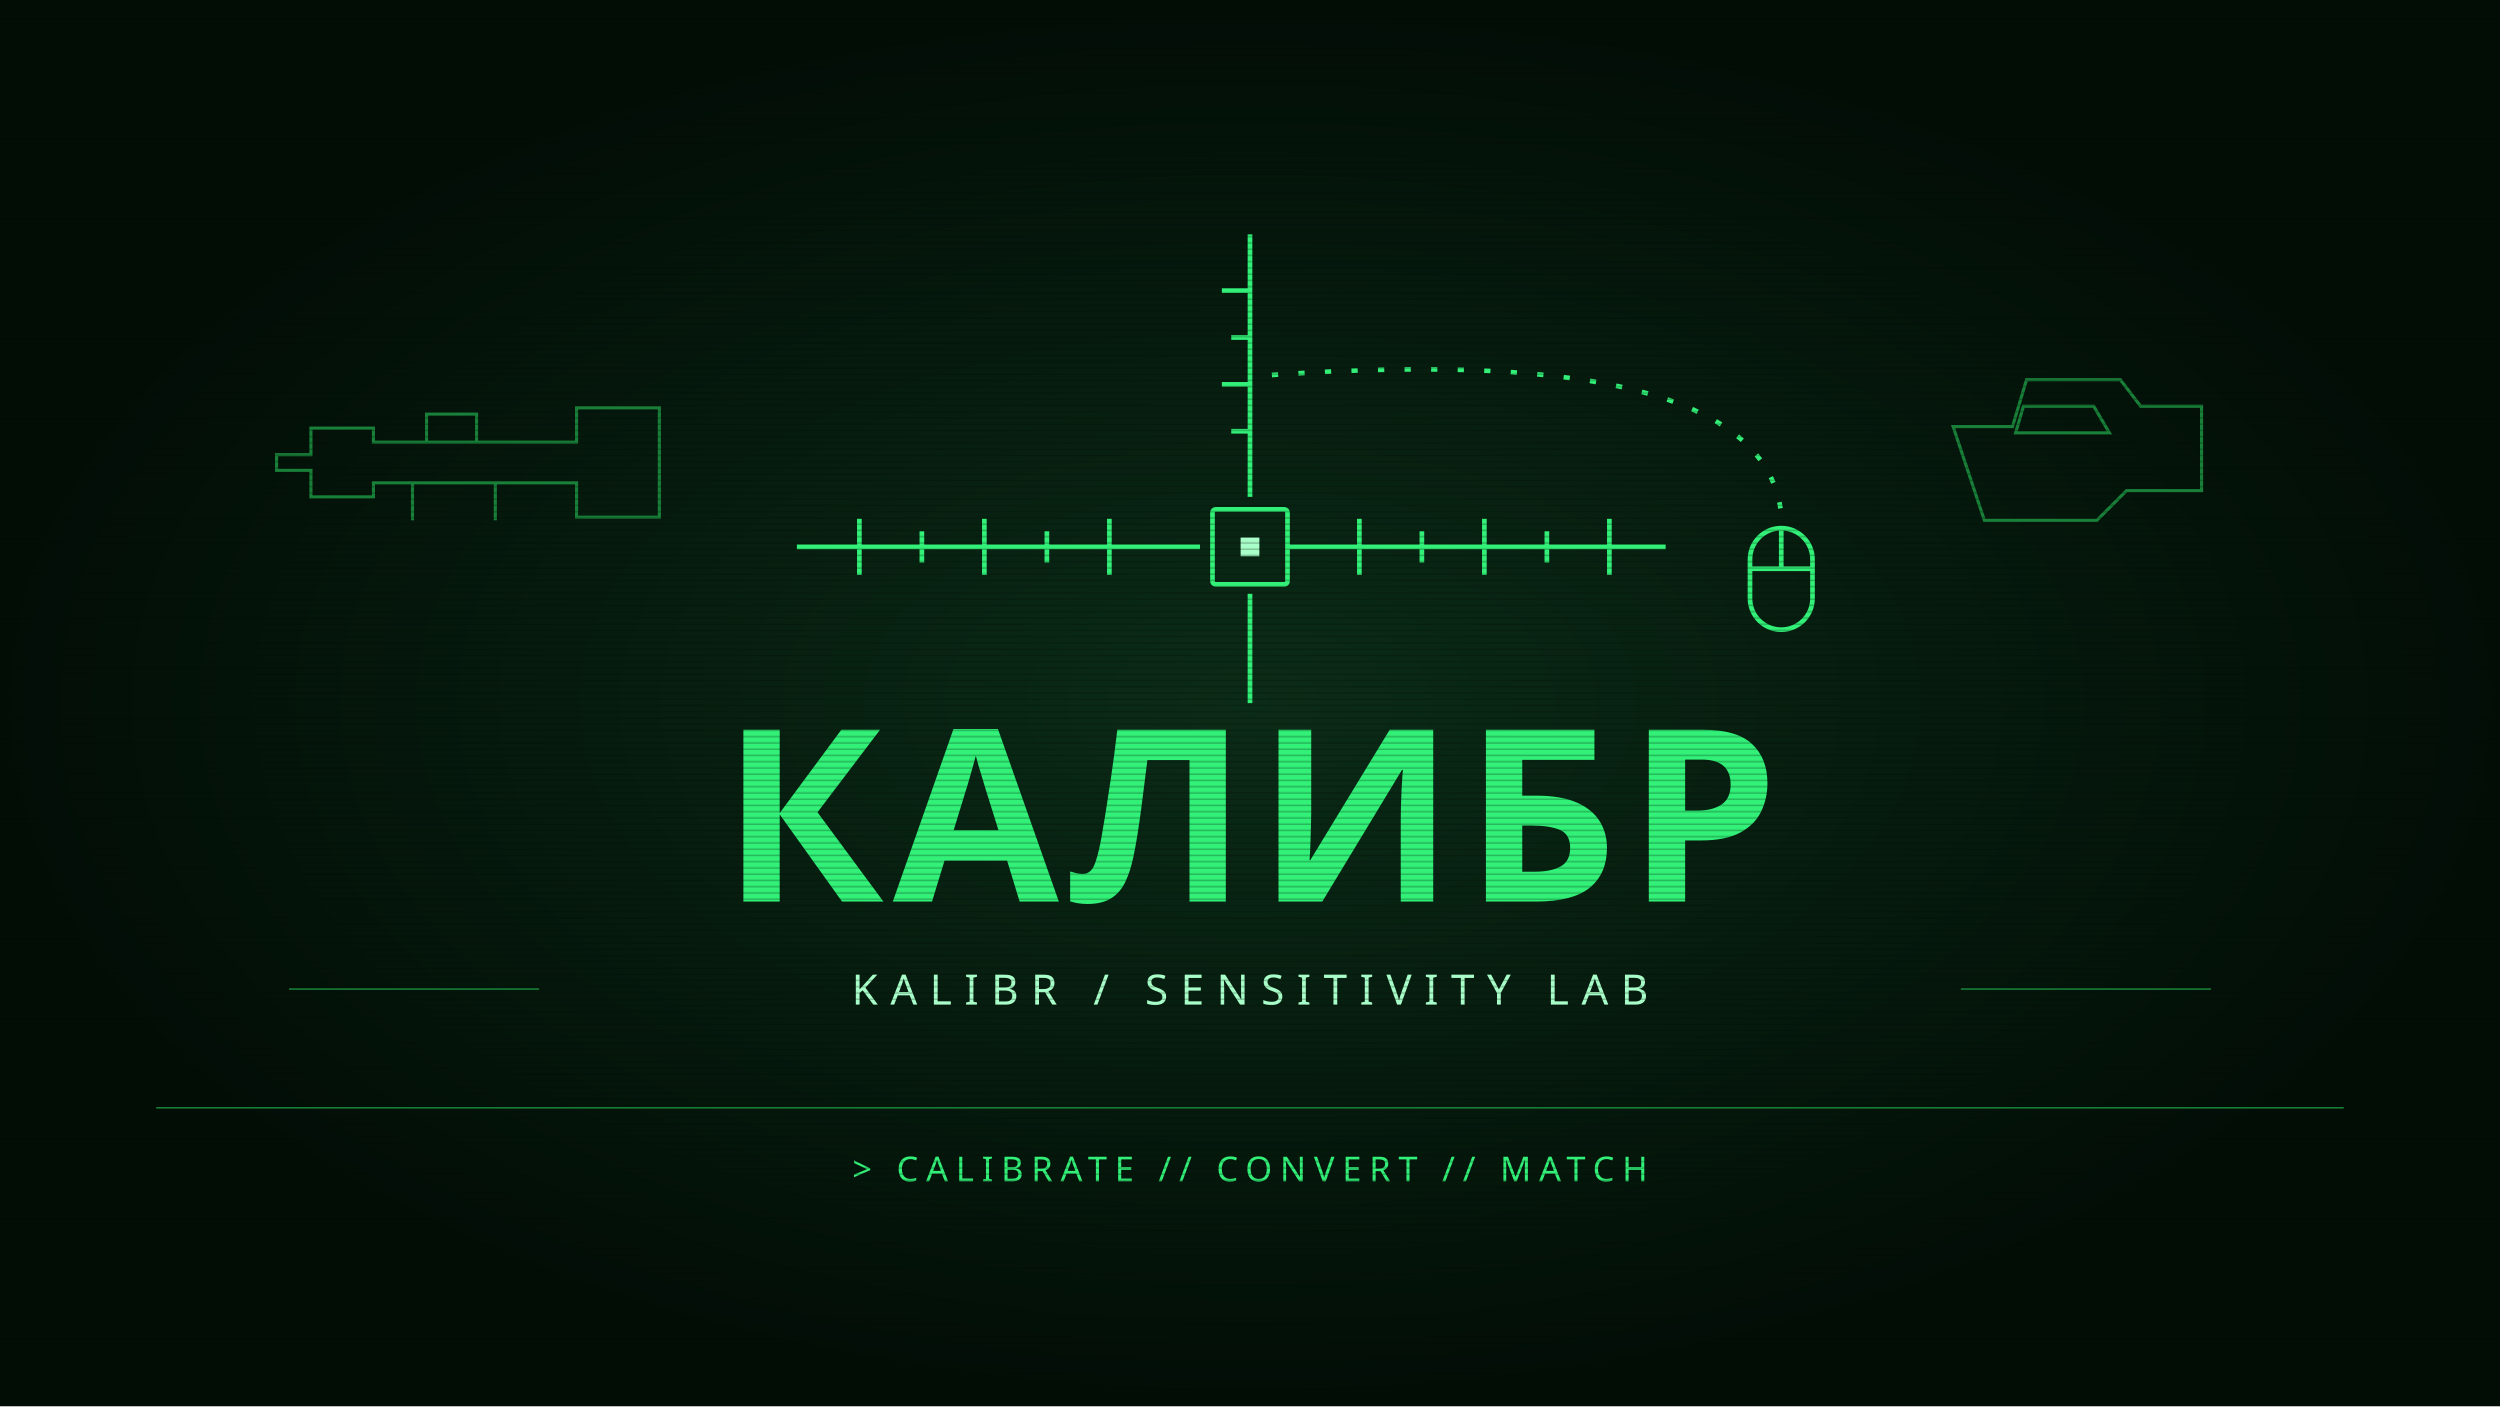
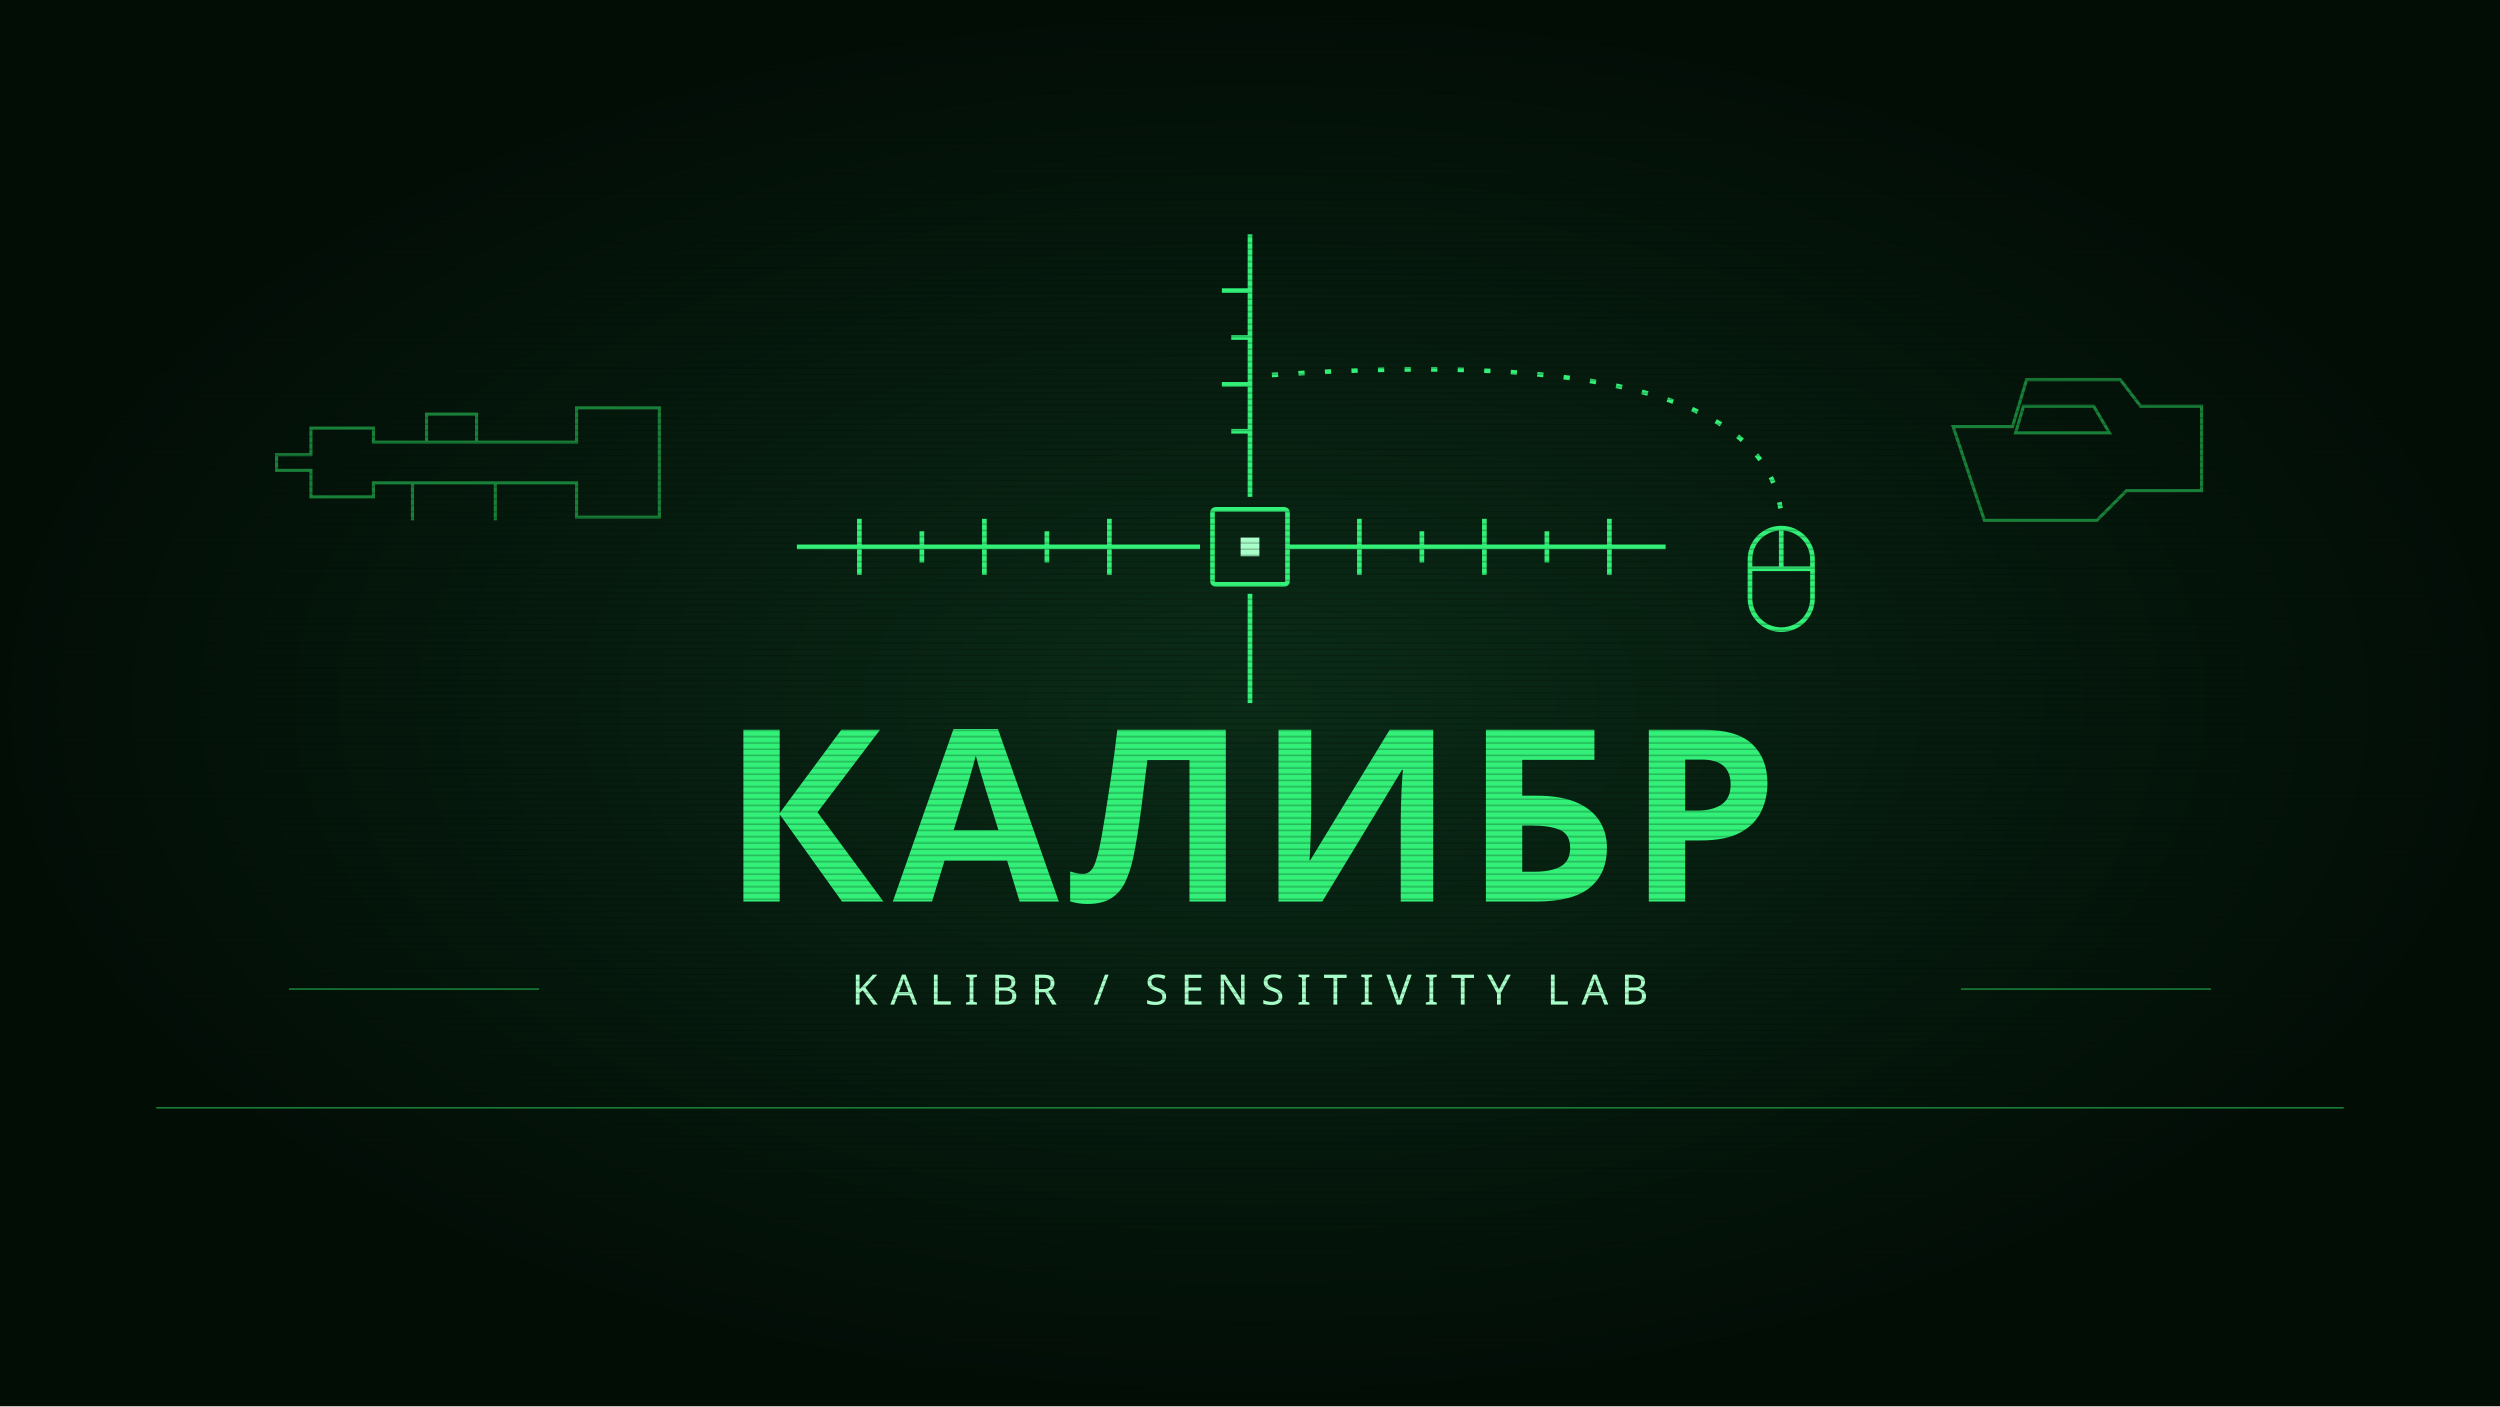
<svg xmlns="http://www.w3.org/2000/svg" width="1600" height="900" viewBox="0 0 1600 900">
  <defs>
    <pattern id="scan" width="4" height="4" patternUnits="userSpaceOnUse">
      <path d="M0 3.5H4" stroke="#020d06" stroke-opacity=".24" />
    </pattern>
    <radialGradient id="tube">
      <stop stop-color="#0b2c18" />
      <stop offset="1" stop-color="#020d06" />
    </radialGradient>
  </defs>
  <rect width="1600" height="900" fill="url(#tube)" />
  <g fill="none" stroke="#32f078" stroke-width="3">
    <path d="M800 150V318m0 62v70M510 350h258m56 0h242M800 186h-18m18 30h-12m12 30h-18m18 30h-12M550 332v36m40-28v20m40-28v36m40-28v20m40-28v36M870 332v36m40-28v20m40-28v36m40-28v20m40-28v36" />
    <rect x="776" y="326" width="48" height="48" rx="2" />
    <path d="M814 240Q1128 218 1140 329" stroke-dasharray="4 13" />
    <rect x="1120" y="338" width="40" height="65" rx="20" />
    <path d="M1140 338v26m-20 0h40" />
  </g>
  <rect x="794" y="344" width="12" height="12" fill="#a9ffc9" />
  <g fill="none" stroke="#188038" stroke-width="2">
    <path d="M177 291h22v-17h40v9h130v-22h53v70h-53v-22H239v9h-40v-17h-22zm96-8v-18h32v18m-41 26v24m53-24v24" />
    <path d="M1250 273h38l9-30h60l13 17h39v54h-48l-19 19h-72zm45-13h45l10 17h-60z" />
  </g>
  <g fill="#32f078" font-family="Bender, sans-serif" text-anchor="middle">
    <text x="800" y="577" font-size="154" font-weight="700" letter-spacing="6">КАЛИБР</text>
    <text x="800" y="643" font-size="27" letter-spacing="8" fill="#a9ffc9">KALIBR / SENSITIVITY LAB</text>
-     <text x="800" y="756" font-size="22" letter-spacing="5">&gt; CALIBRATE // CONVERT // MATCH</text>
  </g>
  <g stroke="#188038">
    <path d="M185 633h160m910 0h160M100 709h1400" />
  </g>
  <rect width="1600" height="900" fill="url(#scan)" />
</svg>
